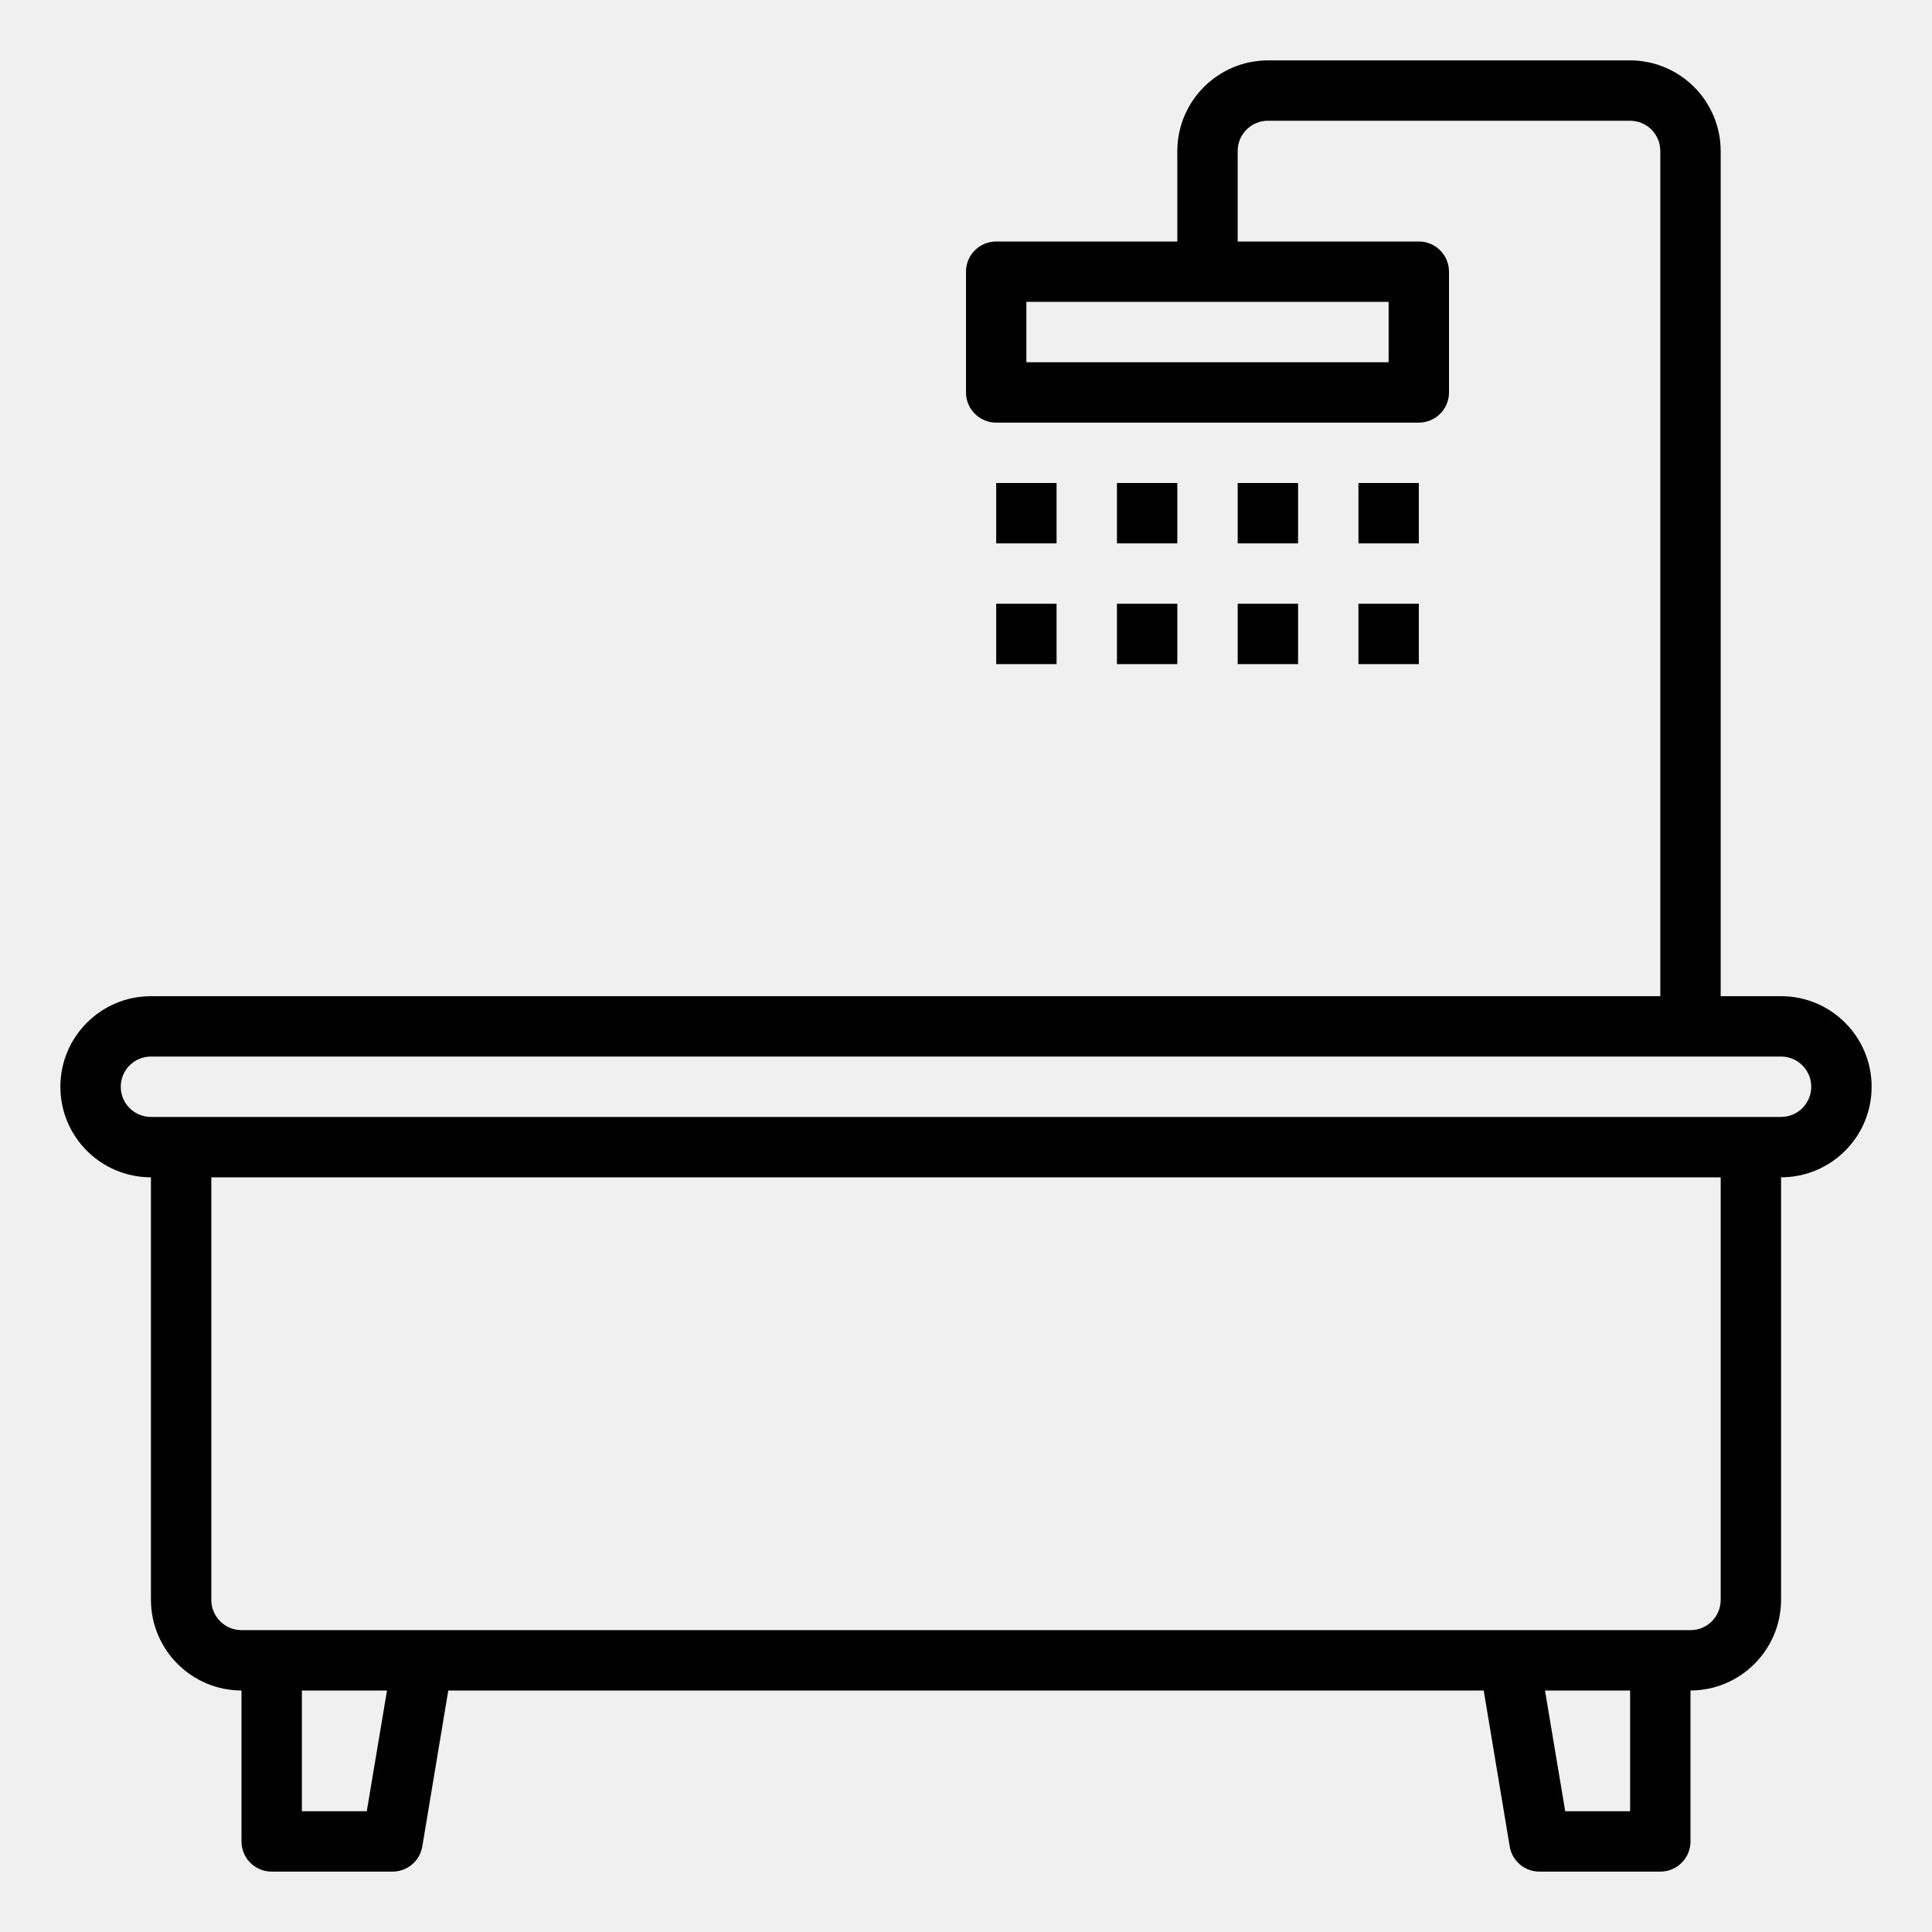
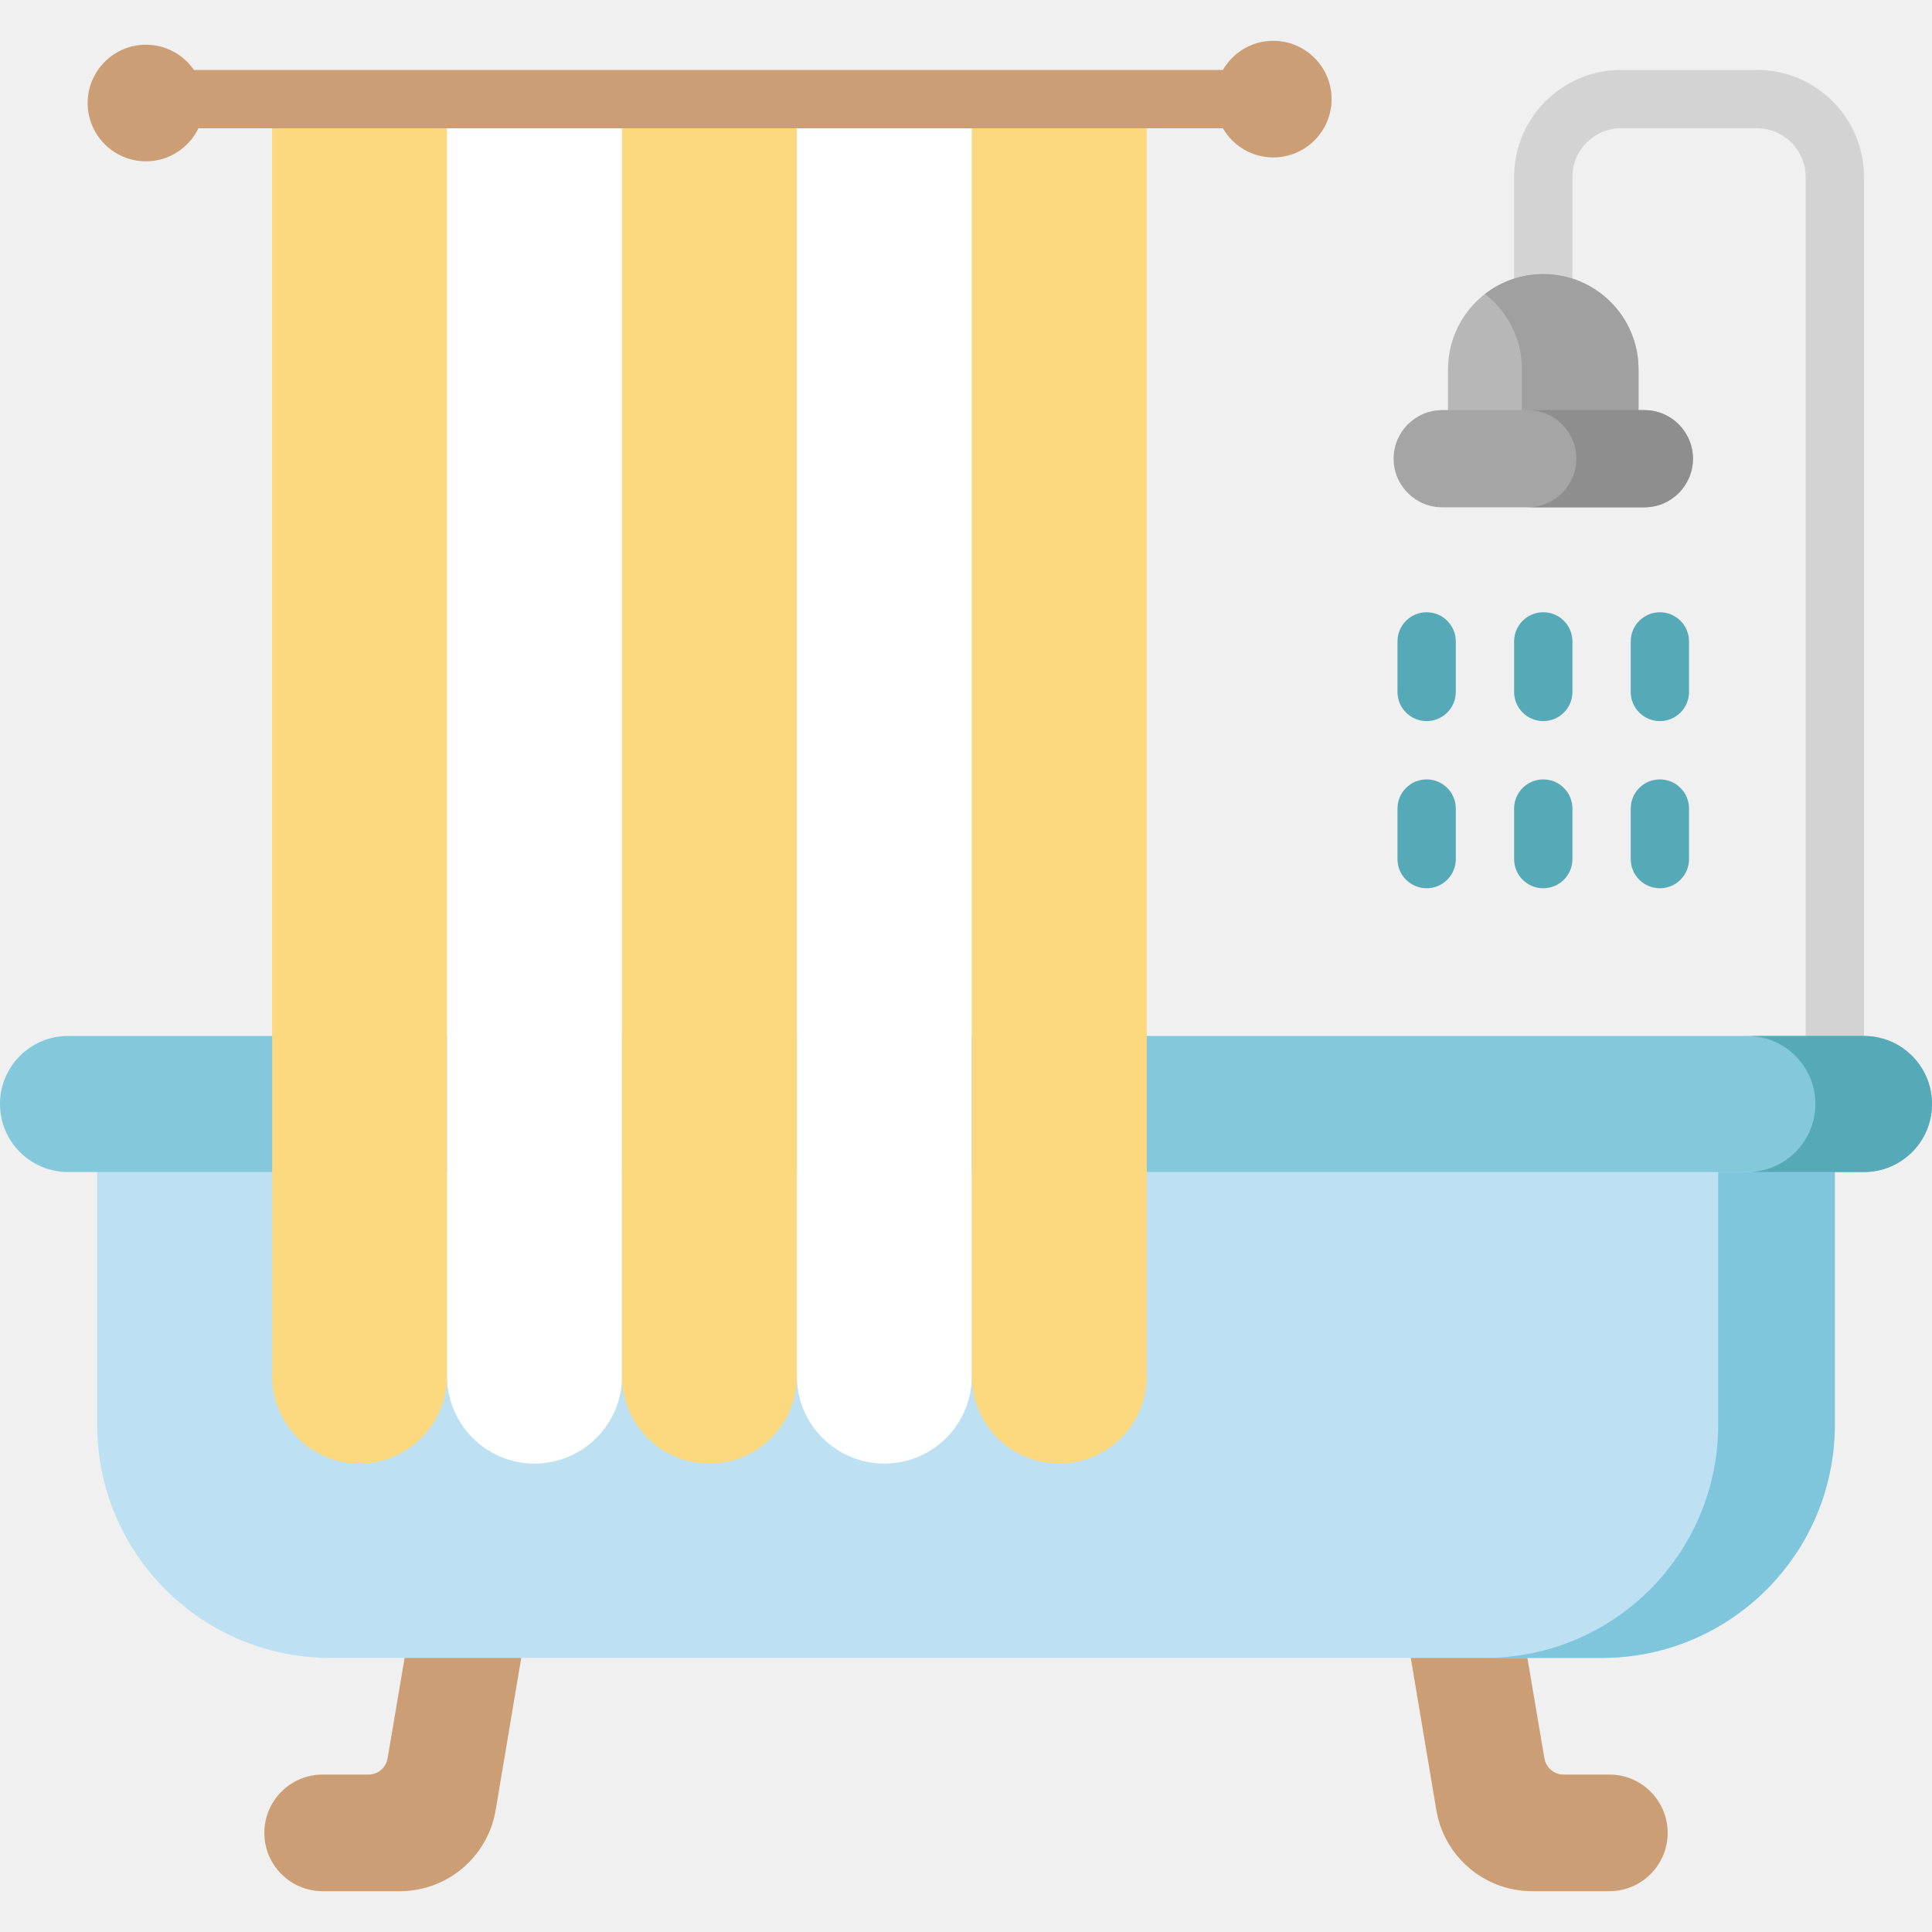
- <svg xmlns="http://www.w3.org/2000/svg" height="512" viewBox="0 0 64 64" width="512">
-   <path d="m59 33h-2v-28a3.009 3.009 0 0 0 -3-3h-12a3.009 3.009 0 0 0 -3 3v3h-6a1 1 0 0 0 -1 1v4a1 1 0 0 0 1 1h14a1 1 0 0 0 1-1v-4a1 1 0 0 0 -1-1h-6v-3a1 1 0 0 1 1-1h12a1 1 0 0 1 1 1v28h-50a3 3 0 0 0 0 6v14a3.009 3.009 0 0 0 3 3v5a1 1 0 0 0 1 1h4a1 1 0 0 0 .99-.84l.86-5.16h34.3l.86 5.16a1 1 0 0 0 .99.84h4a1 1 0 0 0 1-1v-5a3.009 3.009 0 0 0 3-3v-14a3 3 0 0 0 0-6zm-13-23v2h-12v-2zm-33.85 50h-2.15v-4h2.82zm41.85 0h-2.15l-.67-4h2.82zm3-7a1 1 0 0 1 -1 1h-48a1 1 0 0 1 -1-1v-14h50zm2-16h-54a1 1 0 0 1 0-2h54a1 1 0 0 1 0 2z" />
-   <path d="m33 16h2v2h-2z" />
-   <path d="m33 20h2v2h-2z" />
-   <path d="m37 16h2v2h-2z" />
-   <path d="m37 20h2v2h-2z" />
-   <path d="m41 16h2v2h-2z" />
-   <path d="m41 20h2v2h-2z" />
-   <path d="m45 16h2v2h-2z" />
-   <path d="m45 20h2v2h-2z" />
+ <svg xmlns="http://www.w3.org/2000/svg" id="Capa_1" enable-background="new 0 0 512 512" height="512" viewBox="0 0 512 512" width="512">
+   <path d="m141.006 423.276-2.962 16.612-6.691 39.81c-2.084 12.403-12.822 21.486-25.398 21.486h-20.45c-8.534 0-15.453-6.918-15.453-15.453 0-8.534 6.918-15.453 15.453-15.453h12.132c2.513 0 4.659-1.813 5.078-4.29l4.424-26.1 3.219-18.286z" fill="#cc9e75" />
+   <path d="m404.861 439.887 4.424 26.1c.42 2.477 2.566 4.29 5.078 4.29h12.132c8.534 0 15.453 6.918 15.453 15.453 0 8.534-6.918 15.453-15.453 15.453h-20.45c-12.577 0-23.314-9.083-25.398-21.486l-6.691-39.81-1.418-11.301 30.646 1.465z" fill="#cc9e75" />
+   <path d="m486.245 292.056c-4.268 0-7.726-3.459-7.726-7.726v-237.457c0-7.101-5.777-12.877-12.877-12.877h-36.056c-7.101 0-12.877 5.777-12.877 12.877v34.511c0 4.267-3.459-2.575-7.726-2.575s-7.726 6.843-7.726 2.575v-34.511c0-15.621 12.709-28.33 28.33-28.33h36.056c15.621 0 28.33 12.709 28.33 28.33v237.457c-.001 4.267-3.46 7.726-7.728 7.726z" fill="#d3d3d3" />
+   <path d="m25.755 377.561c0 34.137 27.674 61.811 61.811 61.811h336.869c34.137 0 61.811-27.674 61.811-61.811v-84.99h-460.491z" fill="#bde0f2" />
+   <path d="m486.245 310.6v66.962c0 34.14-27.671 61.811-61.811 61.811h-30.905c34.14 0 61.811-27.671 61.811-61.811v-66.962z" fill="#7fc6dd" />
+   <path d="m493.972 310.6h-475.944c-9.957 0-18.028-8.072-18.028-18.029 0-9.957 8.071-18.028 18.028-18.028h475.944c9.957 0 18.028 8.071 18.028 18.028 0 9.957-8.071 18.029-18.028 18.029z" fill="#83c8db" />
+   <path d="m512 292.571c0 4.976-2.019 9.488-5.285 12.754-3.266 3.255-7.768 5.275-12.743 5.275h-30.905c4.976 0 9.478-2.019 12.743-5.275 3.266-3.266 5.285-7.778 5.285-12.754 0-9.952-8.077-18.028-18.028-18.028h30.905c9.951 0 18.028 8.077 18.028 18.028z" fill="#56a9b7" />
+   <path d="m434.221 118.986h-50.479v-21.119c0-13.939 11.3-25.239 25.239-25.239 13.939 0 25.239 11.3 25.239 25.239v21.119z" fill="#b7b7b7" />
+   <path d="m434.221 97.867v21.119h-30.905v-21.119c0-6.974-2.823-13.279-7.397-17.843-.752-.752-1.545-1.453-2.39-2.102 4.265-3.328 9.632-5.295 15.453-5.295 6.964 0 13.279 2.823 17.843 7.397 4.574 4.564 7.396 10.869 7.396 17.843z" fill="#a0a0a0" />
+   <path d="m72.113 26.27c-.773 0 46.358 0 46.358 0v338.415c0 12.801-10.378 23.179-23.179 23.179-12.801 0-23.179-10.378-23.179-23.179z" fill="#fcd87e" />
+   <path d="m118.471 26.27h46.358v338.415c0 12.801-10.378 23.179-23.179 23.179-12.801 0-23.179-10.378-23.179-23.179z" fill="#fff" />
+   <path d="m164.829 26.27h46.358v338.415c0 12.801-10.378 23.179-23.179 23.179-12.801 0-23.179-10.378-23.179-23.179z" fill="#fcd87e" />
+   <path d="m211.187 26.27h46.358v338.415c0 12.801-10.378 23.179-23.179 23.179-12.801 0-23.179-10.378-23.179-23.179z" fill="#fff" />
+   <path d="m257.545 26.27h46.358v338.415c0 12.801-10.378 23.179-23.179 23.179-12.801 0-23.179-10.378-23.179-23.179z" fill="#fcd87e" />
+   <g fill="#56a9b7">
+     <path d="m378.076 191.099c-4.268 0-7.726-3.459-7.726-7.726v-13.393c0-4.267 3.459-7.726 7.726-7.726s7.726 3.459 7.726 7.726v13.392c.001 4.267-3.458 7.727-7.726 7.727z" />
+     <path d="m408.982 191.099c-4.268 0-7.726-3.459-7.726-7.726v-13.393c0-4.267 3.459-7.726 7.726-7.726s7.726 3.459 7.726 7.726v13.392c0 4.267-3.458 7.727-7.726 7.727z" />
+     <path d="m439.887 191.099c-4.268 0-7.726-3.459-7.726-7.726v-13.393c0-4.267 3.459-7.726 7.726-7.726s7.726 3.459 7.726 7.726v13.392c.001 4.267-3.458 7.727-7.726 7.727z" />
+     <path d="m378.076 235.396c-4.268 0-7.726-3.459-7.726-7.726v-13.392c0-4.267 3.459-7.726 7.726-7.726s7.726 3.459 7.726 7.726v13.392c.001 4.267-3.458 7.726-7.726 7.726z" />
+     <path d="m408.982 235.396c-4.268 0-7.726-3.459-7.726-7.726v-13.392c0-4.267 3.459-7.726 7.726-7.726s7.726 3.459 7.726 7.726v13.392c0 4.267-3.458 7.726-7.726 7.726z" />
+     <path d="m439.887 235.396c-4.268 0-7.726-3.459-7.726-7.726v-13.392c0-4.267 3.459-7.726 7.726-7.726s7.726 3.459 7.726 7.726v13.392c.001 4.267-3.458 7.726-7.726 7.726z" />
+   </g>
+   <path d="m337.434 10.817c-5.705 0-10.685 3.115-13.362 7.726h-272.673c-2.79-4.04-7.448-6.696-12.718-6.696-8.521 0-15.453 6.932-15.453 15.453s6.932 15.453 15.453 15.453c6.12 0 11.404-3.585 13.905-8.757h271.486c2.677 4.611 7.657 7.726 13.362 7.726 8.521 0 15.453-6.932 15.453-15.453s-6.932-15.452-15.453-15.452z" fill="#cc9e75" />
+   <path d="m435.767 134.439h-53.569c-7.112 0-12.877-5.765-12.877-12.877 0-7.112 5.765-12.877 12.877-12.877h53.569c7.112 0 12.877 5.765 12.877 12.877 0 7.111-5.765 12.877-12.877 12.877z" fill="#a5a5a5" />
+   <path d="m448.644 121.561c0 3.554-1.442 6.768-3.77 9.107-2.328 2.328-5.553 3.771-9.107 3.771h-30.905c3.554 0 6.779-1.442 9.107-3.771 2.328-2.338 3.77-5.553 3.77-9.107 0-7.108-5.769-12.877-12.877-12.877h30.905c7.108 0 12.877 5.769 12.877 12.877z" fill="#8e8e8e" />
</svg>
